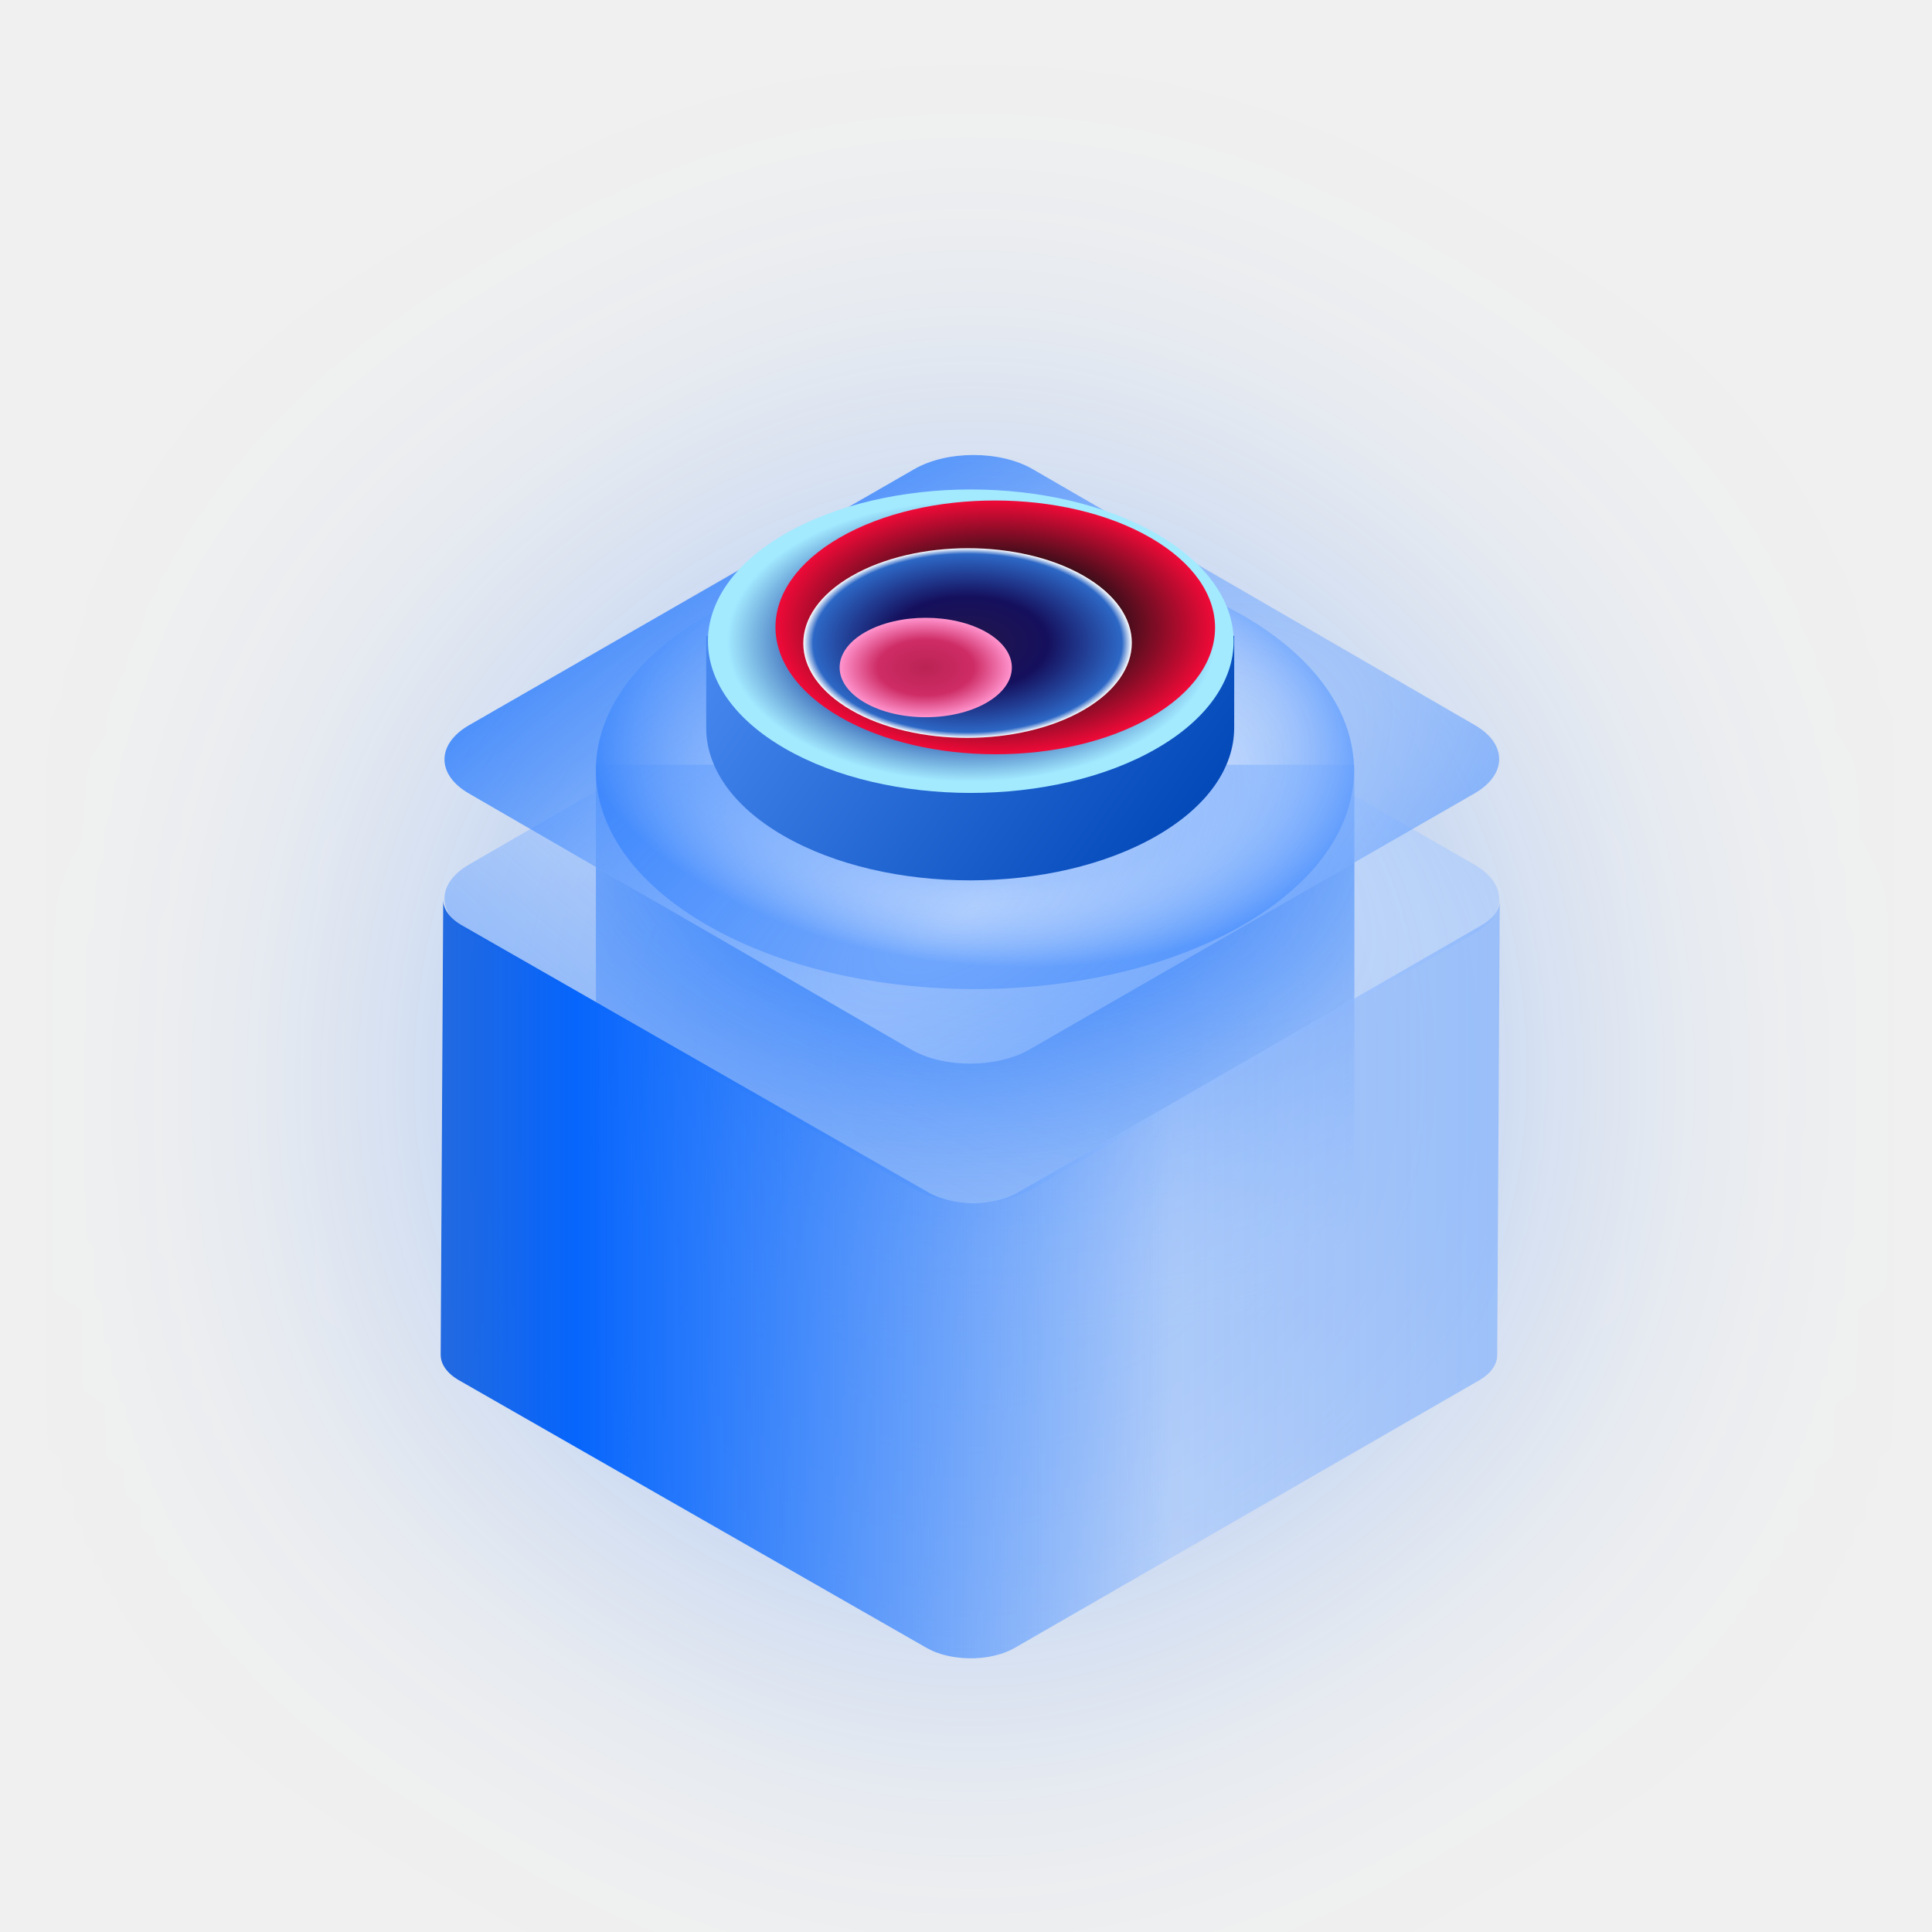
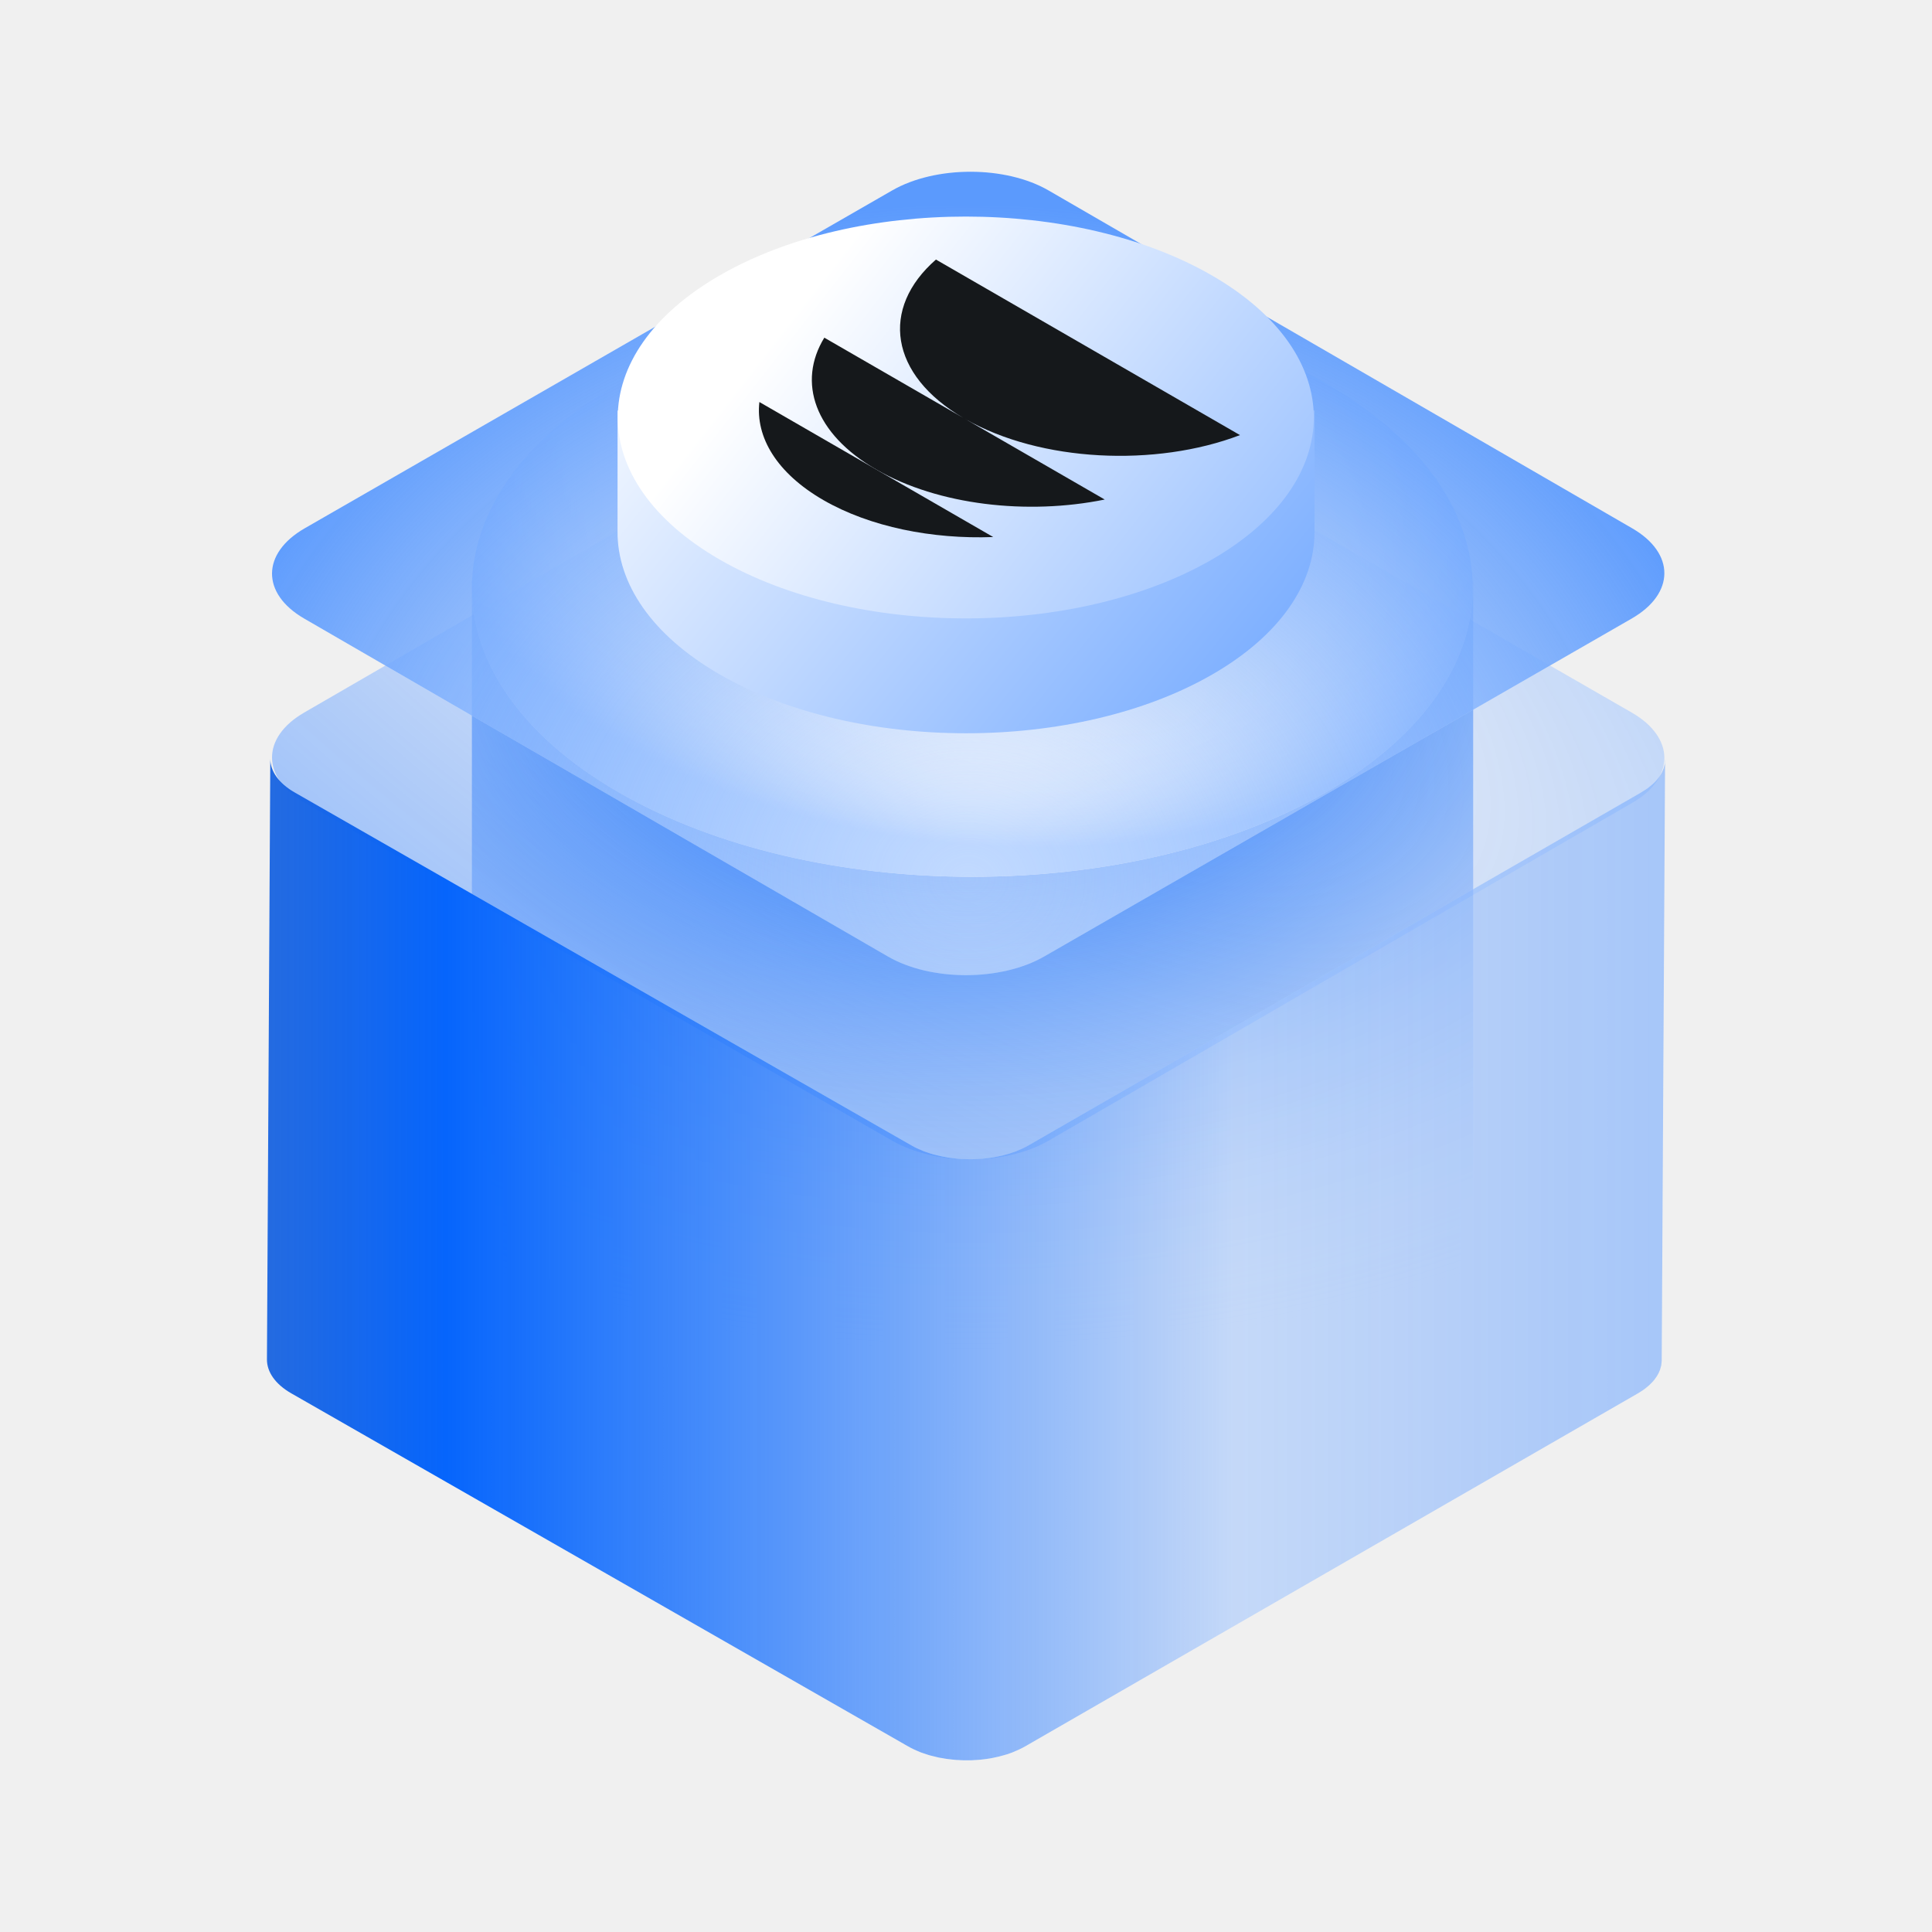
<svg xmlns="http://www.w3.org/2000/svg" viewBox="0 0 72 72" fill="none">
-   <g clip-path="url(#clip0_13079_10032)">
-     <g opacity="0.3" filter="url(#filter0_f_13079_10032)">
-       <path d="M34.07 17.484C35.294 16.78 37.272 16.78 38.487 17.484L41.195 19.051C41.879 19.287 42.525 19.575 43.114 19.915C43.71 20.259 44.214 20.637 44.625 21.037L54.964 27.022C56.179 27.725 56.172 28.866 54.949 29.57L52.642 30.895L54.949 32.222C55.784 32.703 56.051 33.387 55.75 33.997C55.766 33.973 55.782 33.949 55.795 33.925C55.798 33.919 55.801 33.913 55.804 33.907C55.82 33.874 55.835 33.839 55.847 33.805C55.855 33.782 55.861 33.759 55.867 33.736C55.873 33.717 55.878 33.696 55.882 33.677C55.886 33.654 55.889 33.629 55.891 33.604L55.886 33.608C55.888 33.584 55.892 33.562 55.892 33.539L55.797 50.504V50.525C55.797 50.54 55.793 50.556 55.792 50.571C55.789 50.595 55.788 50.62 55.784 50.644C55.783 50.648 55.783 50.653 55.783 50.657C55.78 50.673 55.773 50.688 55.769 50.703C55.763 50.727 55.758 50.75 55.749 50.773C55.747 50.778 55.747 50.782 55.745 50.787C55.734 50.816 55.721 50.846 55.706 50.875C55.703 50.881 55.7 50.886 55.697 50.892C55.692 50.9 55.688 50.91 55.683 50.919C55.667 50.946 55.649 50.973 55.631 50.999C55.628 51.005 55.623 51.01 55.619 51.015C55.609 51.028 55.6 51.042 55.589 51.056C55.575 51.075 55.558 51.093 55.543 51.11C55.538 51.115 55.533 51.121 55.528 51.127C55.502 51.155 55.474 51.184 55.444 51.211C55.44 51.215 55.434 51.219 55.429 51.224C55.407 51.244 55.382 51.263 55.357 51.282C55.337 51.3 55.316 51.317 55.293 51.333C55.266 51.352 55.237 51.37 55.208 51.389C55.188 51.402 55.169 51.415 55.147 51.428C55.138 51.434 55.128 51.44 55.118 51.445L37.824 61.408C37.774 61.437 37.72 61.465 37.667 61.49C37.652 61.497 37.637 61.504 37.623 61.51C37.575 61.533 37.525 61.554 37.473 61.574C37.467 61.577 37.461 61.578 37.454 61.581C37.408 61.6 37.36 61.616 37.312 61.632C37.303 61.635 37.294 61.636 37.286 61.639C37.246 61.651 37.206 61.662 37.166 61.673C37.136 61.681 37.105 61.69 37.074 61.697C37.032 61.708 36.988 61.717 36.945 61.725C36.92 61.73 36.895 61.737 36.87 61.741C36.866 61.742 36.86 61.743 36.856 61.743C36.769 61.758 36.681 61.771 36.591 61.78C36.584 61.781 36.577 61.783 36.571 61.783C36.549 61.785 36.529 61.785 36.507 61.787C36.455 61.791 36.402 61.796 36.349 61.798C36.337 61.798 36.325 61.799 36.312 61.799H36.073C36.054 61.799 36.033 61.796 36.014 61.796C35.973 61.795 35.934 61.793 35.895 61.79C35.878 61.789 35.861 61.788 35.843 61.787C35.825 61.786 35.806 61.783 35.788 61.781C35.749 61.777 35.711 61.773 35.672 61.768C35.653 61.766 35.634 61.764 35.616 61.762C35.599 61.76 35.583 61.757 35.566 61.754C35.525 61.748 35.483 61.74 35.442 61.732C35.424 61.728 35.404 61.726 35.385 61.722C35.372 61.72 35.359 61.715 35.346 61.712C35.296 61.701 35.249 61.689 35.201 61.676C35.181 61.671 35.16 61.667 35.141 61.662C35.13 61.659 35.119 61.656 35.107 61.653C35.091 61.648 35.075 61.642 35.058 61.637C35.01 61.621 34.962 61.606 34.916 61.589C34.903 61.583 34.889 61.58 34.875 61.574C34.869 61.571 34.863 61.569 34.857 61.567C34.821 61.553 34.787 61.537 34.752 61.522C34.732 61.513 34.71 61.505 34.691 61.495C34.632 61.468 34.576 61.437 34.52 61.406L17.113 51.443C16.651 51.18 16.422 50.833 16.422 50.488L16.517 33.522C16.516 33.733 16.602 33.943 16.773 34.135C16.347 33.492 16.578 32.74 17.472 32.222L19.763 30.895L17.472 29.57C16.256 28.867 16.263 27.726 17.486 27.022L27.436 21.299C27.888 20.801 28.476 20.333 29.2 19.915C29.933 19.492 30.754 19.15 31.628 18.889L34.07 17.484Z" fill="#0665FC" />
-     </g>
-     <path d="M17.486 34.771C16.263 34.067 16.256 32.926 17.472 32.223L33.949 22.684C35.164 21.98 37.141 21.98 38.364 22.684L54.949 32.223C56.172 32.927 56.179 34.068 54.964 34.771L38.486 44.309C37.271 45.013 35.294 45.013 34.071 44.309L17.486 34.771Z" fill="white" fill-opacity="0.45" />
-     <path d="M17.486 34.771C16.263 34.067 16.256 32.926 17.472 32.223L33.949 22.684C35.164 21.98 37.141 21.98 38.364 22.684L54.949 32.223C56.172 32.927 56.179 34.068 54.964 34.771L38.486 44.309C37.271 45.013 35.294 45.013 34.071 44.309L17.486 34.771Z" fill="url(#paint0_radial_13079_10032)" fill-opacity="0.5" />
-     <path d="M50.474 28.5H22.207V50.398H50.474V28.5Z" fill="url(#paint1_radial_13079_10032)" />
-     <path d="M46.323 34.472C51.84 31.287 51.84 26.123 46.323 22.938C40.806 19.754 31.861 19.754 26.345 22.938C20.828 26.123 20.828 31.287 26.345 34.472C31.861 37.657 40.806 37.657 46.323 34.472Z" fill="url(#paint2_radial_13079_10032)" />
-     <path d="M17.486 27.022C16.263 27.726 16.256 28.867 17.472 29.57L33.949 39.109C35.164 39.813 37.141 39.813 38.364 39.109L54.949 29.57C56.172 28.866 56.179 27.726 54.964 27.022L38.486 17.484C37.271 16.78 35.294 16.78 34.071 17.484L17.486 27.022Z" fill="white" fill-opacity="0.45" />
-     <path d="M17.486 27.022C16.263 27.726 16.256 28.867 17.472 29.57L33.949 39.109C35.164 39.813 37.141 39.813 38.364 39.109L54.949 29.57C56.172 28.866 56.179 27.726 54.964 27.022L38.486 17.484C37.271 16.78 35.294 16.78 34.071 17.484L17.486 27.022Z" fill="url(#paint3_radial_13079_10032)" />
-     <path d="M55.891 33.605C55.889 33.629 55.886 33.654 55.882 33.677C55.878 33.697 55.873 33.717 55.867 33.736C55.861 33.76 55.856 33.782 55.847 33.806C55.835 33.84 55.821 33.874 55.804 33.908C55.801 33.914 55.798 33.919 55.795 33.925C55.775 33.961 55.754 33.998 55.729 34.033C55.725 34.038 55.721 34.043 55.717 34.048C55.694 34.081 55.668 34.112 55.64 34.143C55.635 34.149 55.63 34.155 55.625 34.16C55.595 34.193 55.562 34.225 55.526 34.257C55.503 34.277 55.478 34.296 55.454 34.316C55.432 34.333 55.411 34.35 55.389 34.367C55.362 34.386 55.333 34.404 55.304 34.422C55.274 34.441 55.246 34.461 55.215 34.478L37.921 44.441C37.871 44.471 37.817 44.498 37.763 44.523C37.749 44.53 37.735 44.536 37.72 44.543C37.672 44.566 37.621 44.587 37.571 44.607C37.565 44.61 37.557 44.612 37.551 44.615C37.496 44.635 37.44 44.654 37.383 44.672C37.344 44.684 37.303 44.696 37.263 44.706C37.232 44.714 37.202 44.723 37.171 44.73C37.129 44.741 37.085 44.749 37.042 44.758C37.012 44.764 36.983 44.77 36.953 44.775C36.866 44.791 36.777 44.803 36.688 44.812C36.661 44.815 36.633 44.817 36.605 44.819C36.552 44.823 36.5 44.827 36.447 44.83C36.413 44.831 36.379 44.831 36.345 44.833C36.303 44.833 36.26 44.834 36.218 44.833C36.181 44.833 36.147 44.831 36.11 44.83C36.071 44.827 36.031 44.826 35.992 44.823C35.956 44.821 35.92 44.818 35.884 44.814C35.844 44.81 35.805 44.806 35.767 44.801C35.732 44.797 35.697 44.792 35.662 44.786C35.621 44.78 35.58 44.773 35.538 44.765C35.505 44.759 35.473 44.753 35.441 44.746C35.393 44.736 35.345 44.723 35.297 44.711C35.266 44.703 35.234 44.695 35.203 44.687C35.187 44.681 35.17 44.676 35.154 44.671C35.105 44.656 35.058 44.639 35.012 44.623C34.998 44.618 34.985 44.614 34.971 44.609C34.929 44.593 34.888 44.574 34.847 44.556C34.827 44.547 34.807 44.539 34.787 44.53C34.728 44.503 34.671 44.473 34.615 44.441L17.207 34.478C16.747 34.215 16.516 33.868 16.517 33.523L16.422 50.488C16.422 50.834 16.651 51.18 17.112 51.443L34.52 61.406C34.576 61.438 34.633 61.468 34.691 61.495C34.711 61.505 34.731 61.513 34.752 61.522C34.787 61.537 34.821 61.553 34.857 61.568C34.863 61.57 34.87 61.572 34.876 61.575C34.889 61.58 34.903 61.584 34.916 61.589C34.962 61.607 35.01 61.622 35.058 61.637C35.075 61.642 35.091 61.648 35.108 61.653C35.119 61.656 35.129 61.66 35.141 61.663C35.16 61.668 35.181 61.672 35.2 61.677C35.249 61.689 35.296 61.702 35.346 61.713C35.359 61.716 35.371 61.72 35.385 61.722C35.403 61.726 35.424 61.728 35.443 61.732C35.484 61.74 35.525 61.748 35.566 61.754C35.583 61.757 35.599 61.76 35.617 61.762C35.634 61.764 35.653 61.766 35.671 61.768C35.711 61.773 35.749 61.777 35.788 61.781C35.806 61.783 35.825 61.786 35.843 61.787C35.861 61.788 35.878 61.789 35.895 61.791C35.934 61.794 35.973 61.796 36.013 61.797C36.033 61.797 36.054 61.8 36.073 61.8C36.089 61.8 36.105 61.8 36.121 61.8C36.163 61.8 36.206 61.8 36.248 61.8C36.27 61.8 36.291 61.8 36.312 61.8C36.325 61.8 36.337 61.798 36.349 61.798C36.402 61.796 36.455 61.792 36.507 61.787C36.529 61.785 36.549 61.785 36.571 61.783C36.577 61.783 36.583 61.781 36.591 61.78C36.68 61.771 36.769 61.759 36.856 61.743C36.861 61.743 36.866 61.742 36.87 61.742C36.896 61.737 36.92 61.73 36.945 61.725C36.988 61.717 37.032 61.708 37.074 61.697C37.105 61.69 37.136 61.681 37.166 61.673C37.206 61.662 37.246 61.652 37.286 61.639C37.294 61.636 37.304 61.635 37.312 61.632C37.361 61.617 37.408 61.6 37.454 61.582C37.461 61.579 37.468 61.577 37.474 61.574C37.525 61.554 37.575 61.533 37.623 61.511C37.638 61.505 37.652 61.497 37.667 61.49C37.72 61.465 37.774 61.437 37.824 61.408L55.119 51.445C55.128 51.44 55.138 51.434 55.148 51.429C55.169 51.416 55.188 51.402 55.208 51.389C55.237 51.371 55.266 51.352 55.293 51.334C55.316 51.318 55.337 51.3 55.358 51.283C55.383 51.264 55.407 51.244 55.43 51.224C55.434 51.22 55.44 51.215 55.444 51.212C55.474 51.184 55.502 51.156 55.528 51.128C55.533 51.121 55.538 51.115 55.543 51.11C55.559 51.093 55.575 51.076 55.589 51.057C55.6 51.043 55.609 51.029 55.62 51.015C55.624 51.01 55.628 51.005 55.631 51C55.649 50.973 55.667 50.947 55.682 50.919C55.688 50.91 55.692 50.901 55.697 50.893C55.7 50.887 55.703 50.881 55.706 50.875C55.721 50.847 55.734 50.817 55.745 50.788C55.747 50.782 55.747 50.778 55.749 50.773C55.758 50.751 55.763 50.727 55.769 50.704C55.773 50.688 55.779 50.673 55.782 50.657C55.782 50.653 55.782 50.648 55.783 50.644C55.788 50.62 55.79 50.595 55.792 50.572C55.793 50.556 55.797 50.54 55.797 50.525C55.797 50.518 55.797 50.512 55.797 50.504L55.892 33.539C55.892 33.562 55.888 33.584 55.885 33.608L55.891 33.605Z" fill="white" fill-opacity="0.45" />
-     <path d="M55.891 33.605C55.889 33.629 55.886 33.654 55.882 33.677C55.878 33.697 55.873 33.717 55.867 33.736C55.861 33.76 55.856 33.782 55.847 33.806C55.835 33.84 55.821 33.874 55.804 33.908C55.801 33.914 55.798 33.919 55.795 33.925C55.775 33.961 55.754 33.998 55.729 34.033C55.725 34.038 55.721 34.043 55.717 34.048C55.694 34.081 55.668 34.112 55.64 34.143C55.635 34.149 55.63 34.155 55.625 34.16C55.595 34.193 55.562 34.225 55.526 34.257C55.503 34.277 55.478 34.296 55.454 34.316C55.432 34.333 55.411 34.35 55.389 34.367C55.362 34.386 55.333 34.404 55.304 34.422C55.274 34.441 55.246 34.461 55.215 34.478L37.921 44.441C37.871 44.471 37.817 44.498 37.763 44.523C37.749 44.53 37.735 44.536 37.72 44.543C37.672 44.566 37.621 44.587 37.571 44.607C37.565 44.61 37.557 44.612 37.551 44.615C37.496 44.635 37.44 44.654 37.383 44.672C37.344 44.684 37.303 44.696 37.263 44.706C37.232 44.714 37.202 44.723 37.171 44.73C37.129 44.741 37.085 44.749 37.042 44.758C37.012 44.764 36.983 44.77 36.953 44.775C36.866 44.791 36.777 44.803 36.688 44.812C36.661 44.815 36.633 44.817 36.605 44.819C36.552 44.823 36.5 44.827 36.447 44.83C36.413 44.831 36.379 44.831 36.345 44.833C36.303 44.833 36.26 44.834 36.218 44.833C36.181 44.833 36.147 44.831 36.11 44.83C36.071 44.827 36.031 44.826 35.992 44.823C35.956 44.821 35.92 44.818 35.884 44.814C35.844 44.81 35.805 44.806 35.767 44.801C35.732 44.797 35.697 44.792 35.662 44.786C35.621 44.78 35.58 44.773 35.538 44.765C35.505 44.759 35.473 44.753 35.441 44.746C35.393 44.736 35.345 44.723 35.297 44.711C35.266 44.703 35.234 44.695 35.203 44.687C35.187 44.681 35.17 44.676 35.154 44.671C35.105 44.656 35.058 44.639 35.012 44.623C34.998 44.618 34.985 44.614 34.971 44.609C34.929 44.593 34.888 44.574 34.847 44.556C34.827 44.547 34.807 44.539 34.787 44.53C34.728 44.503 34.671 44.473 34.615 44.441L17.207 34.478C16.747 34.215 16.516 33.868 16.517 33.523L16.422 50.488C16.422 50.834 16.651 51.18 17.112 51.443L34.52 61.406C34.576 61.438 34.633 61.468 34.691 61.495C34.711 61.505 34.731 61.513 34.752 61.522C34.787 61.537 34.821 61.553 34.857 61.568C34.863 61.57 34.87 61.572 34.876 61.575C34.889 61.58 34.903 61.584 34.916 61.589C34.962 61.607 35.01 61.622 35.058 61.637C35.075 61.642 35.091 61.648 35.108 61.653C35.119 61.656 35.129 61.66 35.141 61.663C35.16 61.668 35.181 61.672 35.2 61.677C35.249 61.689 35.296 61.702 35.346 61.713C35.359 61.716 35.371 61.72 35.385 61.722C35.403 61.726 35.424 61.728 35.443 61.732C35.484 61.74 35.525 61.748 35.566 61.754C35.583 61.757 35.599 61.76 35.617 61.762C35.634 61.764 35.653 61.766 35.671 61.768C35.711 61.773 35.749 61.777 35.788 61.781C35.806 61.783 35.825 61.786 35.843 61.787C35.861 61.788 35.878 61.789 35.895 61.791C35.934 61.794 35.973 61.796 36.013 61.797C36.033 61.797 36.054 61.8 36.073 61.8C36.089 61.8 36.105 61.8 36.121 61.8C36.163 61.8 36.206 61.8 36.248 61.8C36.27 61.8 36.291 61.8 36.312 61.8C36.325 61.8 36.337 61.798 36.349 61.798C36.402 61.796 36.455 61.792 36.507 61.787C36.529 61.785 36.549 61.785 36.571 61.783C36.577 61.783 36.583 61.781 36.591 61.78C36.68 61.771 36.769 61.759 36.856 61.743C36.861 61.743 36.866 61.742 36.87 61.742C36.896 61.737 36.92 61.73 36.945 61.725C36.988 61.717 37.032 61.708 37.074 61.697C37.105 61.69 37.136 61.681 37.166 61.673C37.206 61.662 37.246 61.652 37.286 61.639C37.294 61.636 37.304 61.635 37.312 61.632C37.361 61.617 37.408 61.6 37.454 61.582C37.461 61.579 37.468 61.577 37.474 61.574C37.525 61.554 37.575 61.533 37.623 61.511C37.638 61.505 37.652 61.497 37.667 61.49C37.72 61.465 37.774 61.437 37.824 61.408L55.119 51.445C55.128 51.44 55.138 51.434 55.148 51.429C55.169 51.416 55.188 51.402 55.208 51.389C55.237 51.371 55.266 51.352 55.293 51.334C55.316 51.318 55.337 51.3 55.358 51.283C55.383 51.264 55.407 51.244 55.43 51.224C55.434 51.22 55.44 51.215 55.444 51.212C55.474 51.184 55.502 51.156 55.528 51.128C55.533 51.121 55.538 51.115 55.543 51.11C55.559 51.093 55.575 51.076 55.589 51.057C55.6 51.043 55.609 51.029 55.62 51.015C55.624 51.01 55.628 51.005 55.631 51C55.649 50.973 55.667 50.947 55.682 50.919C55.688 50.91 55.692 50.901 55.697 50.893C55.7 50.887 55.703 50.881 55.706 50.875C55.721 50.847 55.734 50.817 55.745 50.788C55.747 50.782 55.747 50.778 55.749 50.773C55.758 50.751 55.763 50.727 55.769 50.704C55.773 50.688 55.779 50.673 55.782 50.657C55.782 50.653 55.782 50.648 55.783 50.644C55.788 50.62 55.79 50.595 55.792 50.572C55.793 50.556 55.797 50.54 55.797 50.525C55.797 50.518 55.797 50.512 55.797 50.504L55.892 33.539C55.892 33.562 55.888 33.584 55.885 33.608L55.891 33.605Z" fill="url(#paint4_linear_13079_10032)" />
-     <path d="M28.318 23.698C28.586 23.494 28.879 23.299 29.2 23.113C33.042 20.895 39.272 20.895 43.114 23.112C43.435 23.298 43.725 23.494 43.993 23.697H45.996L45.995 27.141H45.994C45.989 28.591 45.029 30.039 43.114 31.145C39.272 33.363 33.042 33.363 29.199 31.145C27.27 30.032 26.31 28.57 26.318 27.111L26.319 23.698H28.318Z" fill="url(#paint5_linear_13079_10032)" />
-     <path d="M43.105 27.894C46.93 25.686 46.93 22.105 43.105 19.897C39.28 17.689 33.078 17.689 29.252 19.897C25.427 22.105 25.427 25.686 29.252 27.894C33.078 30.102 39.28 30.102 43.105 27.894Z" fill="url(#paint6_radial_13079_10032)" />
-     <path d="M42.888 26.727C46.084 24.883 46.079 21.889 42.877 20.04C39.676 18.192 34.49 18.189 31.294 20.034C28.098 21.879 28.103 24.873 31.305 26.721C34.506 28.569 39.692 28.572 42.888 26.727Z" fill="url(#paint7_radial_13079_10032)" />
-     <path d="M40.382 26.46C42.775 25.078 42.78 22.841 40.392 21.462C38.005 20.084 34.128 20.087 31.735 21.468C29.341 22.85 29.336 25.088 31.724 26.467C34.112 27.845 37.988 27.842 40.382 26.46Z" fill="url(#paint8_radial_13079_10032)" />
-     <path d="M36.769 26.186C38.022 25.463 38.022 24.29 36.769 23.566C35.516 22.843 33.483 22.843 32.23 23.566C30.977 24.29 30.977 25.463 32.23 26.186C33.483 26.91 35.516 26.91 36.769 26.186Z" fill="url(#paint9_radial_13079_10032)" />
-   </g>
+   <path d="M11.354 29.918C9.739 28.989 9.731 27.483 11.336 26.555L33.087 13.962C34.691 13.033 37.301 13.033 38.916 13.962L60.809 26.555C62.424 27.484 62.433 28.99 60.829 29.918L39.077 42.51C37.473 43.439 34.862 43.439 33.248 42.51L11.354 29.918Z" fill="white" fill-opacity="0.45" />
+   <path d="M11.354 29.918C9.739 28.989 9.731 27.483 11.336 26.555L33.087 13.962C34.691 13.033 37.301 13.033 38.916 13.962L60.809 26.555C62.424 27.484 62.433 28.99 60.829 29.918L39.077 42.51C37.473 43.439 34.862 43.439 33.248 42.51L11.354 29.918Z" fill="url(#paint0_radial_13954_26232)" fill-opacity="0.5" />
+   <path d="M17.594 21.638C17.471 24.483 19.289 27.351 23.049 29.522C30.332 33.726 42.141 33.726 49.423 29.522C53.184 27.351 55.003 24.483 54.88 21.638H54.901V50.545H17.586V21.638H17.594Z" fill="url(#paint1_radial_13954_26232)" />
+   <path d="M49.423 29.522C56.705 25.318 56.705 18.501 49.423 14.297C42.14 10.092 30.332 10.092 23.049 14.297C15.766 18.501 15.766 25.318 23.049 29.522C30.332 33.726 42.14 33.726 49.423 29.522Z" fill="url(#paint2_radial_13954_26232)" />
+   <path d="M11.354 19.689C9.739 20.618 9.731 22.124 11.336 23.052L33.087 35.645C34.691 36.574 37.301 36.574 38.916 35.645L60.809 23.052C62.424 22.123 62.433 20.617 60.829 19.689L39.077 7.097C37.473 6.168 34.862 6.168 33.248 7.097L11.354 19.689Z" fill="white" fill-opacity="0.45" />
+   <path d="M11.354 19.689C9.739 20.618 9.731 22.124 11.336 23.052L33.087 35.645C34.691 36.574 37.301 36.574 38.916 35.645L60.809 23.052C62.424 22.123 62.433 20.617 60.829 19.689L39.077 7.097C37.473 6.168 34.862 6.168 33.248 7.097L11.354 19.689Z" fill="url(#paint3_radial_13954_26232)" />
+   <path d="M62.051 28.379C62.048 28.412 62.046 28.444 62.04 28.475C62.035 28.5 62.028 28.527 62.02 28.553C62.012 28.584 62.005 28.614 61.994 28.645C61.978 28.689 61.959 28.735 61.937 28.78C61.933 28.788 61.929 28.795 61.925 28.803C61.899 28.85 61.87 28.898 61.837 28.944C61.832 28.951 61.828 28.958 61.823 28.965C61.791 29.008 61.757 29.049 61.721 29.09C61.714 29.098 61.707 29.106 61.7 29.113C61.661 29.156 61.617 29.198 61.569 29.24C61.54 29.267 61.507 29.292 61.474 29.318C61.446 29.341 61.419 29.364 61.389 29.385C61.353 29.411 61.315 29.434 61.277 29.458C61.237 29.484 61.201 29.509 61.16 29.532L38.329 42.685C38.263 42.724 38.192 42.759 38.121 42.793C38.102 42.802 38.083 42.81 38.064 42.82C38 42.849 37.933 42.878 37.867 42.903C37.859 42.907 37.849 42.91 37.841 42.914C37.769 42.941 37.694 42.965 37.619 42.989C37.568 43.006 37.513 43.02 37.46 43.034C37.419 43.045 37.38 43.057 37.339 43.066C37.283 43.08 37.226 43.091 37.169 43.103C37.129 43.111 37.091 43.119 37.052 43.126C36.936 43.146 36.819 43.162 36.702 43.174C36.666 43.178 36.629 43.181 36.592 43.184C36.523 43.189 36.453 43.194 36.384 43.197C36.339 43.199 36.294 43.2 36.249 43.201C36.193 43.201 36.136 43.203 36.08 43.201C36.033 43.201 35.987 43.199 35.939 43.197C35.887 43.194 35.834 43.193 35.782 43.189C35.735 43.186 35.687 43.182 35.64 43.177C35.588 43.172 35.536 43.166 35.486 43.159C35.44 43.154 35.393 43.147 35.347 43.141C35.293 43.133 35.238 43.123 35.184 43.112C35.14 43.104 35.098 43.096 35.056 43.087C34.992 43.073 34.928 43.057 34.865 43.041C34.825 43.03 34.782 43.019 34.742 43.008C34.72 43.002 34.698 42.995 34.676 42.988C34.612 42.968 34.55 42.946 34.489 42.925C34.471 42.918 34.453 42.913 34.435 42.906C34.38 42.884 34.325 42.86 34.271 42.836C34.245 42.824 34.218 42.814 34.192 42.802C34.114 42.766 34.038 42.727 33.965 42.685L10.984 29.532C10.376 29.184 10.072 28.727 10.073 28.271L9.948 50.667C9.948 51.123 10.25 51.58 10.859 51.928L33.84 65.081C33.913 65.123 33.988 65.162 34.066 65.198C34.091 65.21 34.118 65.221 34.146 65.233C34.192 65.253 34.237 65.275 34.285 65.294C34.293 65.296 34.301 65.299 34.309 65.303C34.327 65.31 34.344 65.315 34.362 65.322C34.423 65.345 34.486 65.365 34.55 65.385C34.572 65.392 34.593 65.399 34.615 65.406C34.63 65.41 34.644 65.415 34.659 65.419C34.684 65.426 34.712 65.431 34.737 65.438C34.801 65.454 34.864 65.471 34.929 65.485C34.947 65.489 34.963 65.495 34.981 65.498C35.005 65.503 35.033 65.506 35.057 65.511C35.112 65.522 35.166 65.531 35.221 65.539C35.242 65.543 35.264 65.547 35.287 65.55C35.31 65.553 35.335 65.555 35.359 65.558C35.411 65.565 35.461 65.57 35.513 65.576C35.538 65.578 35.562 65.582 35.587 65.584C35.61 65.585 35.633 65.587 35.654 65.588C35.706 65.592 35.758 65.595 35.811 65.596C35.837 65.596 35.864 65.6 35.89 65.6C35.91 65.6 35.932 65.6 35.953 65.6C36.008 65.6 36.066 65.6 36.121 65.6C36.15 65.6 36.177 65.6 36.206 65.6C36.222 65.6 36.238 65.597 36.255 65.597C36.324 65.595 36.393 65.589 36.463 65.584C36.491 65.581 36.519 65.581 36.547 65.578C36.555 65.578 36.563 65.576 36.573 65.574C36.691 65.562 36.808 65.546 36.924 65.526C36.929 65.526 36.936 65.525 36.942 65.523C36.976 65.518 37.008 65.508 37.041 65.502C37.098 65.491 37.155 65.479 37.211 65.465C37.252 65.456 37.293 65.444 37.332 65.433C37.385 65.418 37.438 65.404 37.491 65.388C37.502 65.384 37.514 65.383 37.525 65.379C37.589 65.359 37.652 65.337 37.713 65.313C37.722 65.309 37.731 65.306 37.739 65.302C37.807 65.276 37.872 65.248 37.936 65.218C37.955 65.21 37.974 65.201 37.993 65.191C38.064 65.158 38.135 65.121 38.201 65.084L61.032 51.931C61.044 51.924 61.058 51.916 61.07 51.909C61.099 51.892 61.123 51.874 61.151 51.857C61.189 51.833 61.227 51.808 61.262 51.784C61.292 51.762 61.321 51.739 61.348 51.717C61.38 51.691 61.413 51.665 61.443 51.638C61.448 51.633 61.457 51.627 61.462 51.622C61.502 51.586 61.538 51.549 61.572 51.512C61.579 51.504 61.586 51.495 61.593 51.489C61.613 51.466 61.635 51.443 61.653 51.419C61.667 51.4 61.68 51.381 61.693 51.363C61.699 51.356 61.704 51.35 61.708 51.343C61.733 51.308 61.756 51.273 61.776 51.236C61.783 51.224 61.789 51.212 61.795 51.201C61.8 51.193 61.804 51.187 61.808 51.178C61.827 51.141 61.844 51.102 61.859 51.062C61.862 51.056 61.862 51.05 61.865 51.044C61.876 51.014 61.883 50.983 61.891 50.952C61.896 50.932 61.904 50.911 61.908 50.89C61.908 50.884 61.908 50.879 61.91 50.874C61.915 50.841 61.918 50.809 61.921 50.778C61.922 50.758 61.927 50.736 61.927 50.716C61.927 50.706 61.927 50.698 61.927 50.689L62.053 28.293C62.053 28.323 62.047 28.352 62.044 28.383L62.051 28.379Z" fill="white" fill-opacity="0.45" />
+   <path d="M62.051 28.379C62.048 28.412 62.046 28.444 62.04 28.475C62.035 28.5 62.028 28.527 62.02 28.553C62.012 28.584 62.005 28.614 61.994 28.645C61.978 28.689 61.959 28.735 61.937 28.78C61.933 28.788 61.929 28.795 61.925 28.803C61.899 28.85 61.87 28.898 61.837 28.944C61.832 28.951 61.828 28.958 61.823 28.965C61.791 29.008 61.757 29.049 61.721 29.09C61.714 29.098 61.707 29.106 61.7 29.113C61.661 29.156 61.617 29.198 61.569 29.24C61.54 29.267 61.507 29.292 61.474 29.318C61.446 29.341 61.419 29.364 61.389 29.385C61.353 29.411 61.315 29.434 61.277 29.458C61.237 29.484 61.201 29.509 61.16 29.532L38.329 42.685C38.263 42.724 38.192 42.759 38.121 42.793C38.102 42.802 38.083 42.81 38.064 42.82C38 42.849 37.933 42.878 37.867 42.903C37.859 42.907 37.849 42.91 37.841 42.914C37.769 42.941 37.694 42.965 37.619 42.989C37.568 43.006 37.513 43.02 37.46 43.034C37.419 43.045 37.38 43.057 37.339 43.066C37.283 43.08 37.226 43.091 37.169 43.103C37.129 43.111 37.091 43.119 37.052 43.126C36.936 43.146 36.819 43.162 36.702 43.174C36.666 43.178 36.629 43.181 36.592 43.184C36.523 43.189 36.453 43.194 36.384 43.197C36.339 43.199 36.294 43.2 36.249 43.201C36.193 43.201 36.136 43.203 36.08 43.201C36.033 43.201 35.987 43.199 35.939 43.197C35.887 43.194 35.834 43.193 35.782 43.189C35.735 43.186 35.687 43.182 35.64 43.177C35.588 43.172 35.536 43.166 35.486 43.159C35.44 43.154 35.393 43.147 35.347 43.141C35.293 43.133 35.238 43.123 35.184 43.112C35.14 43.104 35.098 43.096 35.056 43.087C34.992 43.073 34.928 43.057 34.865 43.041C34.825 43.03 34.782 43.019 34.742 43.008C34.72 43.002 34.698 42.995 34.676 42.988C34.612 42.968 34.55 42.946 34.489 42.925C34.471 42.918 34.453 42.913 34.435 42.906C34.38 42.884 34.325 42.86 34.271 42.836C34.245 42.824 34.218 42.814 34.192 42.802C34.114 42.766 34.038 42.727 33.965 42.685L10.984 29.532C10.376 29.184 10.072 28.727 10.073 28.271L9.948 50.667C9.948 51.123 10.25 51.58 10.859 51.928L33.84 65.081C33.913 65.123 33.988 65.162 34.066 65.198C34.091 65.21 34.118 65.221 34.146 65.233C34.192 65.253 34.237 65.275 34.285 65.294C34.293 65.296 34.301 65.299 34.309 65.303C34.327 65.31 34.344 65.315 34.362 65.322C34.423 65.345 34.486 65.365 34.55 65.385C34.572 65.392 34.593 65.399 34.615 65.406C34.63 65.41 34.644 65.415 34.659 65.419C34.684 65.426 34.712 65.431 34.737 65.438C34.801 65.454 34.864 65.471 34.929 65.485C34.947 65.489 34.963 65.495 34.981 65.498C35.005 65.503 35.033 65.506 35.057 65.511C35.112 65.522 35.166 65.531 35.221 65.539C35.242 65.543 35.264 65.547 35.287 65.55C35.31 65.553 35.335 65.555 35.359 65.558C35.411 65.565 35.461 65.57 35.513 65.576C35.538 65.578 35.562 65.582 35.587 65.584C35.61 65.585 35.633 65.587 35.654 65.588C35.706 65.592 35.758 65.595 35.811 65.596C35.837 65.596 35.864 65.6 35.89 65.6C35.91 65.6 35.932 65.6 35.953 65.6C36.008 65.6 36.066 65.6 36.121 65.6C36.15 65.6 36.177 65.6 36.206 65.6C36.222 65.6 36.238 65.597 36.255 65.597C36.324 65.595 36.393 65.589 36.463 65.584C36.491 65.581 36.519 65.581 36.547 65.578C36.555 65.578 36.563 65.576 36.573 65.574C36.691 65.562 36.808 65.546 36.924 65.526C36.929 65.526 36.936 65.525 36.942 65.523C36.976 65.518 37.008 65.508 37.041 65.502C37.098 65.491 37.155 65.479 37.211 65.465C37.252 65.456 37.293 65.444 37.332 65.433C37.385 65.418 37.438 65.404 37.491 65.388C37.502 65.384 37.514 65.383 37.525 65.379C37.589 65.359 37.652 65.337 37.713 65.313C37.722 65.309 37.731 65.306 37.739 65.302C37.807 65.276 37.872 65.248 37.936 65.218C37.955 65.21 37.974 65.201 37.993 65.191C38.064 65.158 38.135 65.121 38.201 65.084L61.032 51.931C61.044 51.924 61.058 51.916 61.07 51.909C61.099 51.892 61.123 51.874 61.151 51.857C61.189 51.833 61.227 51.808 61.262 51.784C61.292 51.762 61.321 51.739 61.348 51.717C61.38 51.691 61.413 51.665 61.443 51.638C61.448 51.633 61.457 51.627 61.462 51.622C61.502 51.586 61.538 51.549 61.572 51.512C61.579 51.504 61.586 51.495 61.593 51.489C61.613 51.466 61.635 51.443 61.653 51.419C61.667 51.4 61.68 51.381 61.693 51.363C61.699 51.356 61.704 51.35 61.708 51.343C61.733 51.308 61.756 51.273 61.776 51.236C61.783 51.224 61.789 51.212 61.795 51.201C61.8 51.193 61.804 51.187 61.808 51.178C61.827 51.141 61.844 51.102 61.859 51.062C61.862 51.056 61.862 51.05 61.865 51.044C61.876 51.014 61.883 50.983 61.891 50.952C61.896 50.932 61.904 50.911 61.908 50.89C61.908 50.884 61.908 50.879 61.91 50.874C61.915 50.841 61.918 50.809 61.921 50.778C61.922 50.758 61.927 50.736 61.927 50.716C61.927 50.706 61.927 50.698 61.927 50.689L62.053 28.293C62.053 28.323 62.047 28.352 62.044 28.383L62.051 28.379Z" fill="url(#paint4_linear_13954_26232)" />
+   <path d="M25.654 15.3C26.007 15.031 26.394 14.773 26.818 14.528C31.89 11.6 40.114 11.599 45.186 14.527C45.609 14.772 45.993 15.031 46.346 15.299H48.991L48.99 19.846H48.988C48.981 21.759 47.715 23.671 45.186 25.131C40.114 28.059 31.889 28.059 26.817 25.131C24.271 23.661 23.003 21.732 23.014 19.805L23.015 15.3H25.654Z" fill="url(#paint5_linear_13954_26232)" />
+   <path d="M45.163 20.853C50.228 17.929 50.228 13.188 45.163 10.264C40.098 7.34 31.886 7.34 26.82 10.264C21.756 13.188 21.756 17.929 26.82 20.853C31.886 23.777 40.098 23.777 45.163 20.853Z" fill="url(#paint6_linear_13954_26232)" />
+   <path d="M46.211 16.215C43.062 17.417 38.775 17.216 35.977 15.618L41.17 18.616C38.299 19.202 34.964 18.829 32.658 17.498C30.352 16.167 29.705 14.241 30.72 12.584L35.912 15.581C33.145 13.966 32.799 11.491 34.88 9.673L46.211 16.215Z" fill="#15181B" />
+   <path d="M37.015 20.014C34.747 20.099 32.424 19.64 30.685 18.637C28.947 17.633 28.151 16.292 28.3 14.982L37.015 20.014Z" fill="#15181B" />
  <defs>
-     <filter id="filter0_f_13079_10032" x="1.745" y="2.279" width="68.825" height="74.197" filterUnits="userSpaceOnUse" color-interpolation-filters="sRGB">
-       <feFlood flood-opacity="0" result="BackgroundImageFix" />
-       <feBlend mode="normal" in="SourceGraphic" in2="BackgroundImageFix" result="shape" />
-       <feGaussianBlur stdDeviation="7.338" result="effect1_foregroundBlur_13079_10032" />
-     </filter>
-     <radialGradient id="paint0_radial_13079_10032" cx="0" cy="0" r="1" gradientTransform="matrix(-8.48812 23.4454 49.604 28.1363 36.2064 27.8202)" gradientUnits="userSpaceOnUse">
+     <radialGradient id="paint0_radial_13954_26232" cx="0" cy="0" r="1" gradientTransform="matrix(-11.2053 30.9507 65.4833 37.1434 36.0672 20.7422)" gradientUnits="userSpaceOnUse">
      <stop stop-color="#0665FC" stop-opacity="0.01" />
      <stop offset="1" stop-color="#0665FC" />
    </radialGradient>
-     <radialGradient id="paint1_radial_13079_10032" cx="0" cy="0" r="1" gradientUnits="userSpaceOnUse" gradientTransform="translate(36.3403 30.8577) rotate(90.002) scale(19.5248 30.6279)">
+     <radialGradient id="paint1_radial_13954_26232" cx="0" cy="0" r="1" gradientUnits="userSpaceOnUse" gradientTransform="translate(36.2435 24.7502) rotate(90.002) scale(25.7751 40.4325)">
      <stop stop-color="#0665FC" />
      <stop offset="0.612" stop-color="#0665FC" stop-opacity="0.2" />
      <stop offset="1" stop-color="white" stop-opacity="0" />
    </radialGradient>
-     <radialGradient id="paint2_radial_13079_10032" cx="0" cy="0" r="1" gradientTransform="matrix(9.9891 7.28469 -11.3036 5.00758 36.3337 27.1871)" gradientUnits="userSpaceOnUse">
+     <radialGradient id="paint2_radial_13954_26232" cx="0" cy="0" r="1" gradientTransform="matrix(13.1868 9.61667 -14.9222 6.61061 36.2358 19.9053)" gradientUnits="userSpaceOnUse">
      <stop offset="0.645" stop-color="white" stop-opacity="0.3" />
-       <stop offset="1" stop-color="#0665FC" />
+       <stop offset="1" stop-color="#90BBFF" />
    </radialGradient>
-     <radialGradient id="paint3_radial_13079_10032" cx="0" cy="0" r="1" gradientTransform="matrix(-8.48812 -23.4454 49.604 -28.1363 36.2064 33.973)" gradientUnits="userSpaceOnUse">
-       <stop stop-color="#0665FC" stop-opacity="0.01" />
-       <stop offset="1" stop-color="#0665FC" />
+     <radialGradient id="paint3_radial_13954_26232" cx="0" cy="0" r="1" gradientUnits="userSpaceOnUse" gradientTransform="translate(36.0818 32.7558) rotate(-90) scale(25.1375 30.2098)">
+       <stop stop-color="#7FB1FF" stop-opacity="0.01" />
+       <stop offset="1" stop-color="#5B9AFD" />
    </radialGradient>
-     <linearGradient id="paint4_linear_13079_10032" x1="-6.953" y1="53.296" x2="78.692" y2="53.296" gradientUnits="userSpaceOnUse">
+     <linearGradient id="paint4_linear_13954_26232" x1="-20.91" y1="54.375" x2="92.152" y2="54.375" gradientUnits="userSpaceOnUse">
      <stop stop-color="#131D52" stop-opacity="0.34" />
      <stop offset="0.332" stop-color="#0665FC" />
      <stop offset="0.592" stop-color="#0665FC" stop-opacity="0.21" />
      <stop offset="0.917" stop-color="#0665FC" stop-opacity="0.5" />
    </linearGradient>
-     <linearGradient id="paint5_linear_13079_10032" x1="26.318" y1="15.701" x2="45.996" y2="29.819" gradientUnits="userSpaceOnUse">
-       <stop stop-color="#5A9AFF" />
-       <stop offset="1" stop-color="#0046B6" />
+     <linearGradient id="paint5_linear_13954_26232" x1="23.636" y1="9.611" x2="58.027" y2="37.283" gradientUnits="userSpaceOnUse">
+       <stop stop-color="white" />
+       <stop offset="1" stop-color="#3080FF" />
    </linearGradient>
-     <radialGradient id="paint6_radial_13079_10032" cx="0" cy="0" r="1" gradientTransform="matrix(6.92623 3.99851 -6.92623 3.99851 36.1786 23.8955)" gradientUnits="userSpaceOnUse">
-       <stop stop-color="#0E122B" />
-       <stop offset="0.253" stop-color="#131D52" />
-       <stop offset="0.608" stop-color="#2750AA" />
-       <stop offset="0.927" stop-color="#A3EAFF" />
-     </radialGradient>
-     <radialGradient id="paint7_radial_13079_10032" cx="0" cy="0" r="1" gradientTransform="matrix(5.79695 3.34658 -5.78621 3.34038 37.091 23.3807)" gradientUnits="userSpaceOnUse">
-       <stop stop-color="#F85F97" />
-       <stop offset="0.547" stop-color="#330E18" />
-       <stop offset="1" stop-color="#F00A38" />
-     </radialGradient>
-     <radialGradient id="paint8_radial_13079_10032" cx="0" cy="0" r="1" gradientTransform="matrix(4.32351 2.49596 -4.33428 2.50218 36.0582 23.9645)" gradientUnits="userSpaceOnUse">
-       <stop stop-color="#23164B" />
-       <stop offset="0.49" stop-color="#15105D" />
-       <stop offset="0.94" stop-color="#2D68C6" />
-       <stop offset="1" stop-color="white" />
-     </radialGradient>
-     <radialGradient id="paint9_radial_13079_10032" cx="0" cy="0" r="1" gradientTransform="matrix(2.26931 1.31007 -2.26931 1.31007 34.4996 24.8765)" gradientUnits="userSpaceOnUse">
-       <stop stop-color="#BB2354" />
-       <stop offset="0.557" stop-color="#CE2C65" />
-       <stop offset="1" stop-color="#FF94CE" />
-     </radialGradient>
-     <clipPath id="clip0_13079_10032">
-       <rect width="72" height="72" fill="white" />
-     </clipPath>
+     <linearGradient id="paint6_linear_13954_26232" x1="32.763" y1="7.62" x2="56.094" y2="25.822" gradientUnits="userSpaceOnUse">
+       <stop stop-color="white" />
+       <stop offset="1" stop-color="#6EA6FF" />
+     </linearGradient>
  </defs>
</svg>
